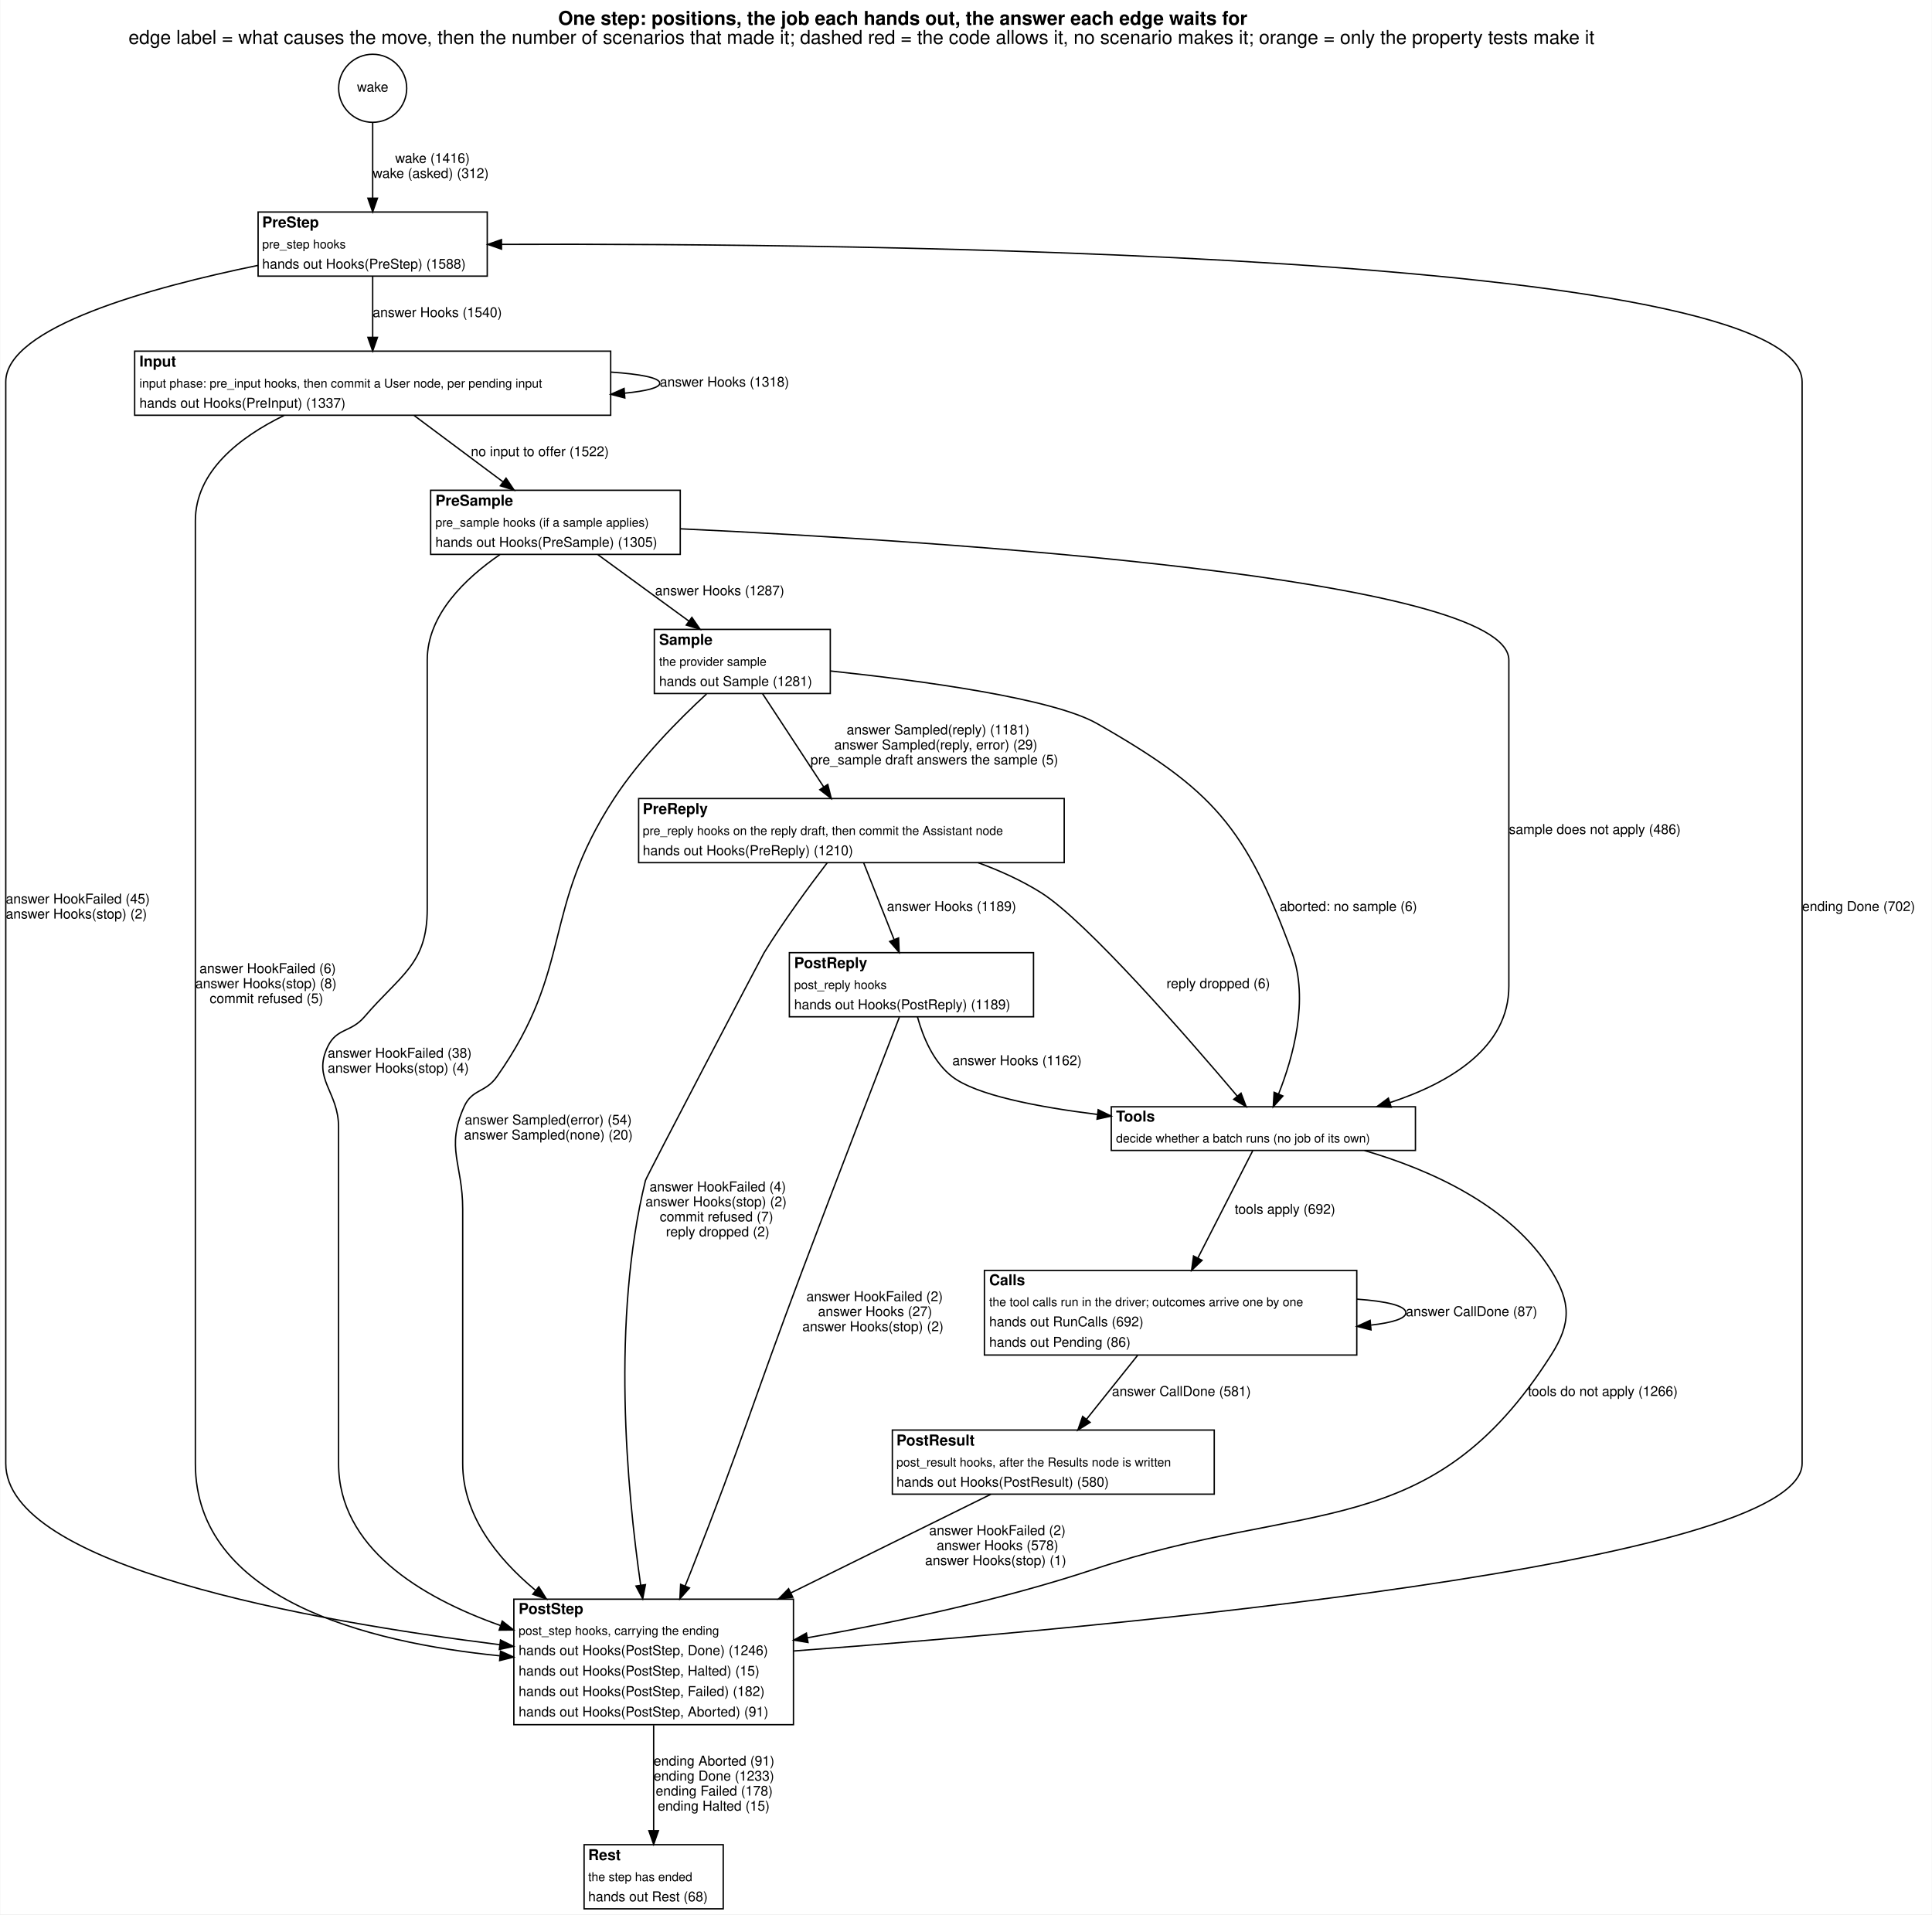
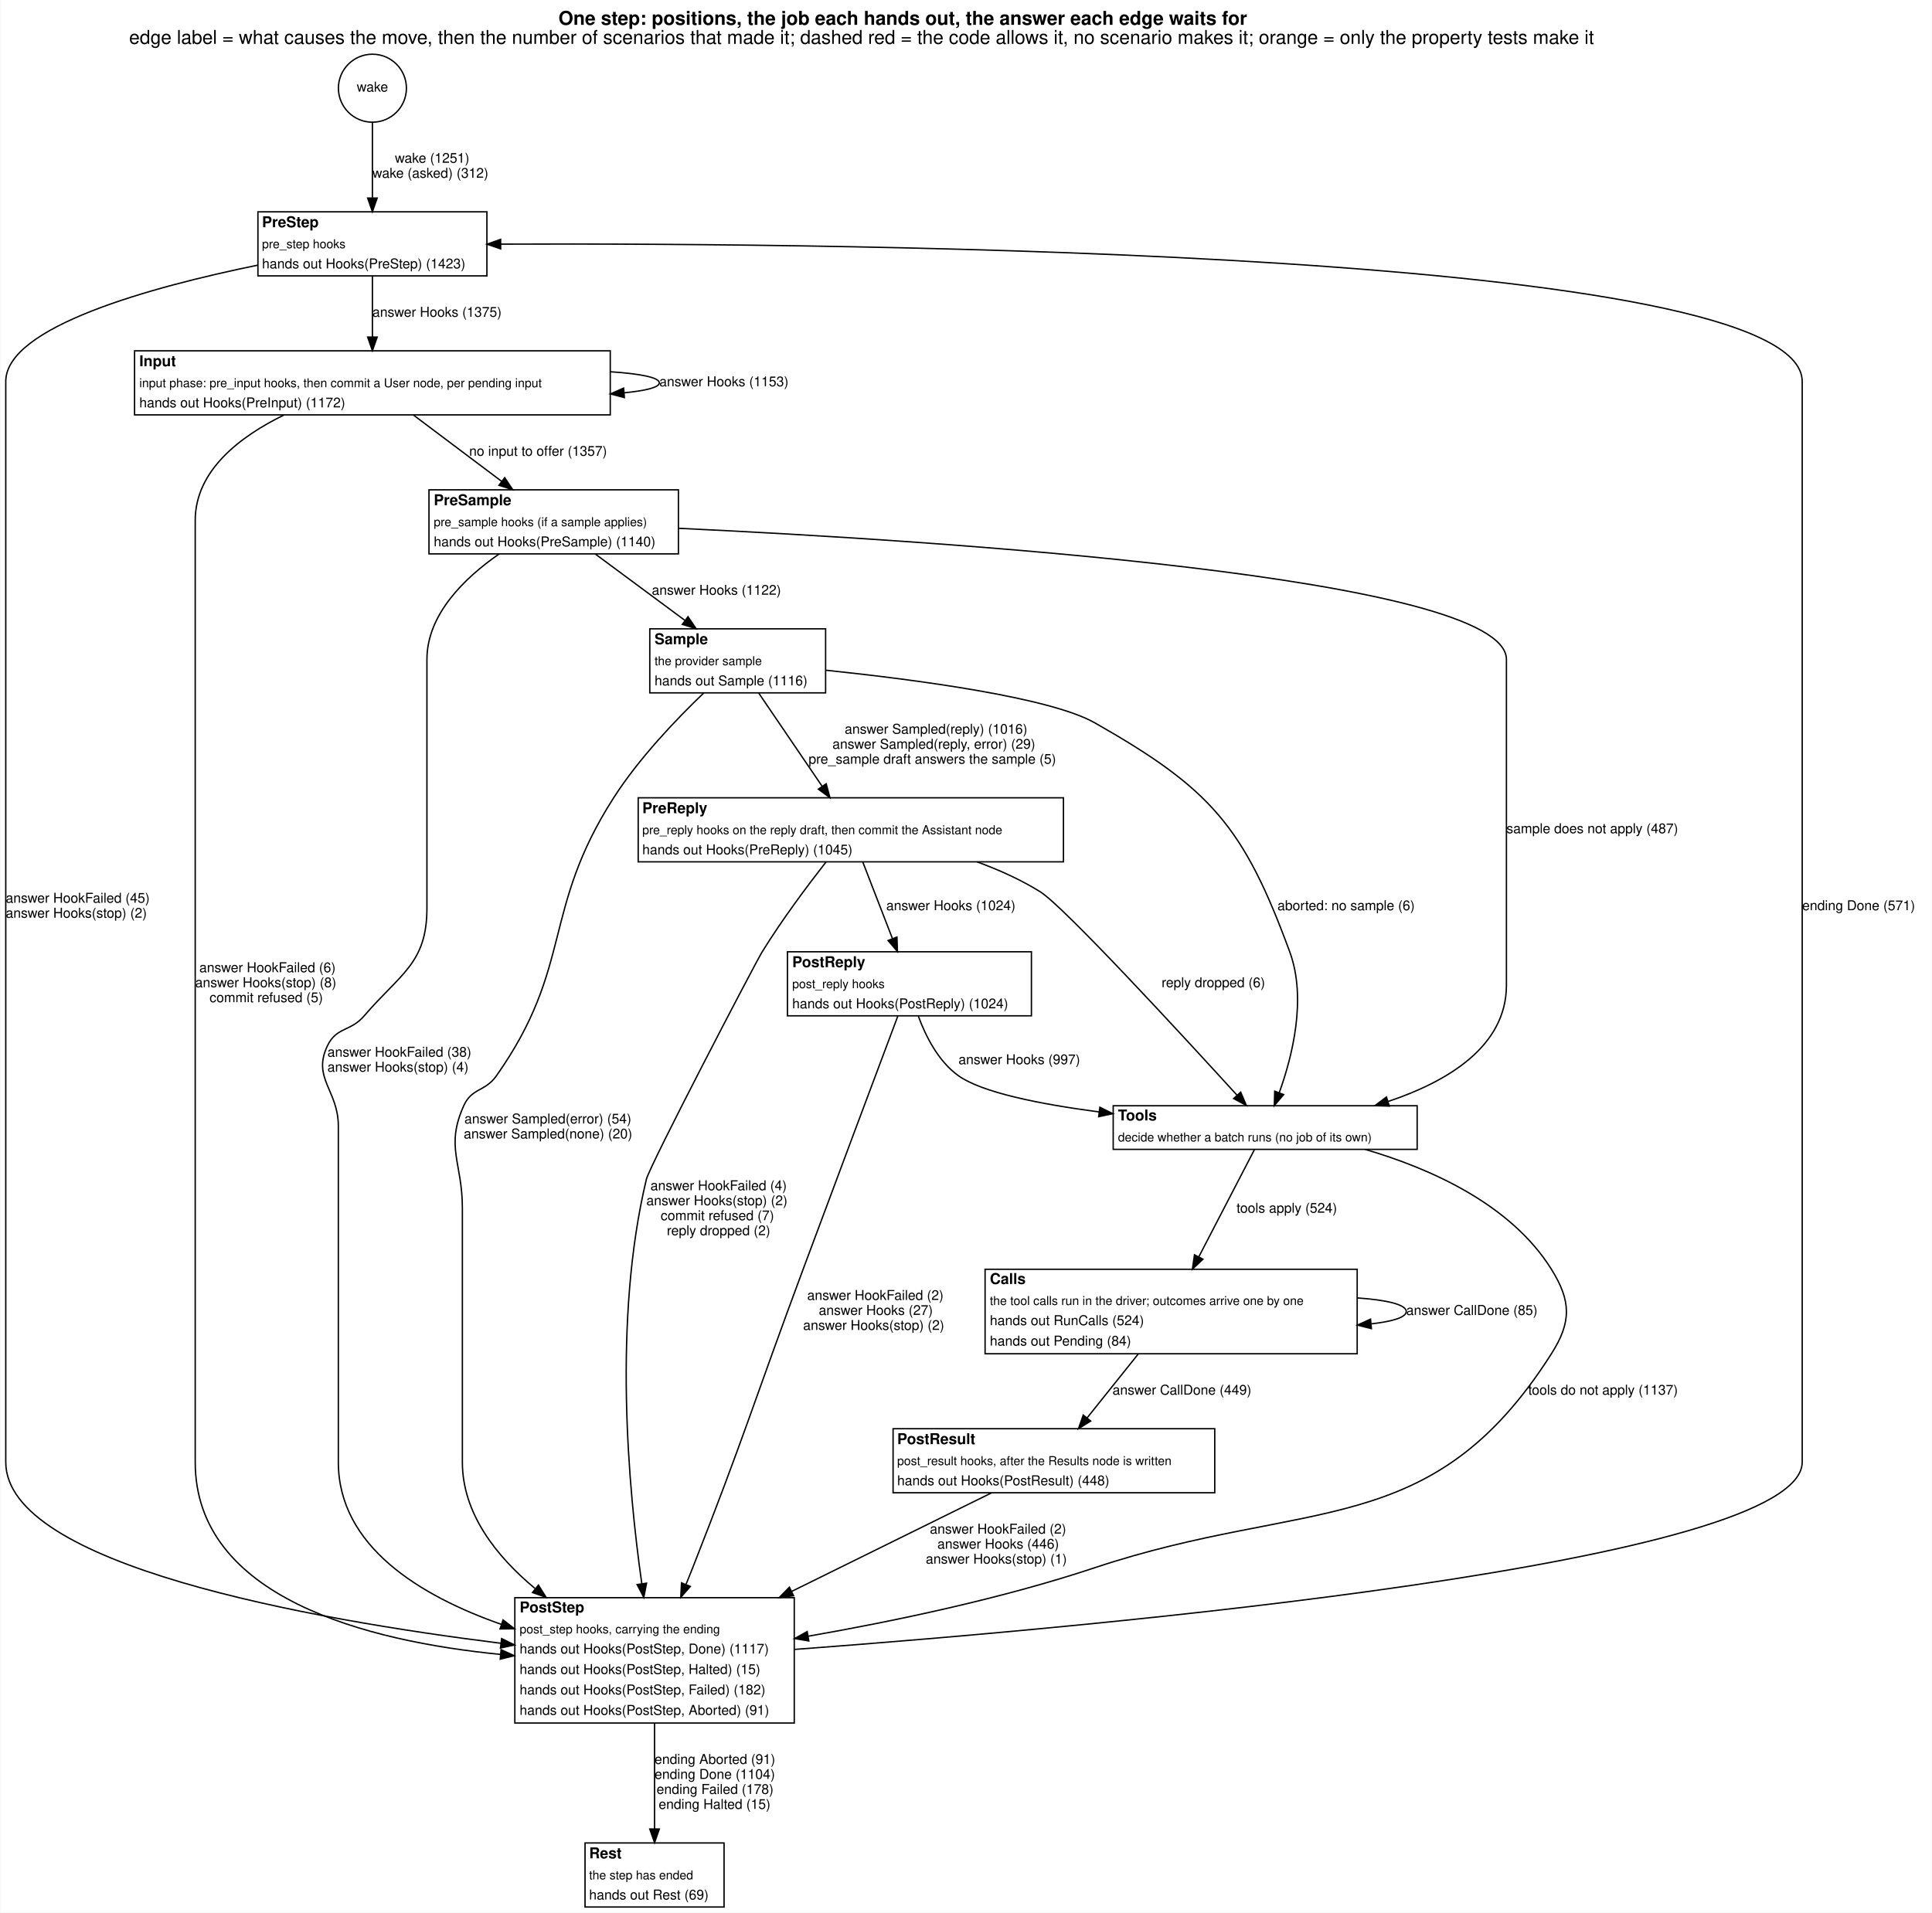
- <svg xmlns="http://www.w3.org/2000/svg" width="1416pt" height="1403pt" viewBox="0.00 0.00 1416.00 1403.45">
+ <svg xmlns="http://www.w3.org/2000/svg" width="1417pt" height="1403pt" viewBox="0.00 0.00 1417.00 1403.45">
  <g id="graph0" class="graph" transform="scale(1 1) rotate(0) translate(4 1399.45)">
-     <polygon fill="white" stroke="transparent" points="-4,4 -4,-1399.45 1412,-1399.45 1412,4 -4,4" />
-     <text text-anchor="start" x="405" y="-1381.25" font-family="Helvetica,sans-Serif" font-weight="bold" font-size="14.00">One step: positions, the job each hands out, the answer each edge waits for</text>
-     <text text-anchor="start" x="90" y="-1367.25" font-family="Helvetica,sans-Serif" font-size="14.00">edge label = what causes the move, then the number of scenarios that made it; dashed red = the code allows it, no scenario makes it; orange = only the property tests make it</text>
+     <polygon fill="white" stroke="transparent" points="-4,4 -4,-1399.45 1413,-1399.45 1413,4 -4,4" />
+     <text text-anchor="start" x="405.5" y="-1381.25" font-family="Helvetica,sans-Serif" font-weight="bold" font-size="14.00">One step: positions, the job each hands out, the answer each edge waits for</text>
+     <text text-anchor="start" x="90.5" y="-1367.25" font-family="Helvetica,sans-Serif" font-size="14.00">edge label = what causes the move, then the number of scenarios that made it; dashed red = the code allows it, no scenario makes it; orange = only the property tests make it</text>
    <g id="node1" class="node">
      <ellipse fill="none" stroke="black" cx="269" cy="-1334.72" rx="24.95" ry="24.95" />
      <text text-anchor="middle" x="269" y="-1332.22" font-family="Helvetica,sans-Serif" font-size="10.00">wake</text>
    </g>
    <g id="node2" class="node">
      <polygon fill="white" stroke="transparent" points="185,-1197 185,-1244 353,-1244 353,-1197 185,-1197" />
      <text text-anchor="start" x="188" y="-1232.7" font-family="Helvetica,sans-Serif" font-weight="bold" font-size="11.00">PreStep</text>
      <text text-anchor="start" x="188" y="-1217.3" font-family="Helvetica,sans-Serif" font-size="9.00">pre_step hooks</text>
-       <text text-anchor="start" x="188" y="-1202.5" font-family="Helvetica,sans-Serif" font-size="10.00">hands out Hooks(PreStep) (1588)</text>
+       <text text-anchor="start" x="188" y="-1202.5" font-family="Helvetica,sans-Serif" font-size="10.00">hands out Hooks(PreStep) (1423)</text>
      <polygon fill="none" stroke="black" points="185,-1197 185,-1244 353,-1244 353,-1197 185,-1197" />
    </g>
    <g id="edge1" class="edge">
      <path fill="none" stroke="black" d="M269,-1309.92C269,-1293.76 269,-1272.16 269,-1254.36" />
      <polygon fill="black" stroke="black" points="272.5,-1254.12 269,-1244.12 265.5,-1254.12 272.5,-1254.12" />
-       <text text-anchor="start" x="285.5" y="-1280" font-family="Helvetica,sans-Serif" font-size="10.00">wake (1416)</text>
+       <text text-anchor="start" x="285.5" y="-1280" font-family="Helvetica,sans-Serif" font-size="10.00">wake (1251)</text>
      <text text-anchor="start" x="269" y="-1269" font-family="Helvetica,sans-Serif" font-size="10.00">wake (asked) (312)</text>
    </g>
    <g id="node3" class="node">
      <polygon fill="white" stroke="transparent" points="94.5,-1095 94.5,-1142 443.5,-1142 443.5,-1095 94.5,-1095" />
      <text text-anchor="start" x="98" y="-1130.7" font-family="Helvetica,sans-Serif" font-weight="bold" font-size="11.00">Input</text>
      <text text-anchor="start" x="98" y="-1115.3" font-family="Helvetica,sans-Serif" font-size="9.00">input phase: pre_input hooks, then commit a User node, per pending input</text>
-       <text text-anchor="start" x="98" y="-1100.5" font-family="Helvetica,sans-Serif" font-size="10.00">hands out Hooks(PreInput) (1337)</text>
+       <text text-anchor="start" x="98" y="-1100.5" font-family="Helvetica,sans-Serif" font-size="10.00">hands out Hooks(PreInput) (1172)</text>
      <polygon fill="none" stroke="black" points="94.5,-1095 94.5,-1142 443.5,-1142 443.5,-1095 94.5,-1095" />
    </g>
    <g id="edge18" class="edge">
      <path fill="none" stroke="black" d="M269,-1196.81C269,-1183.64 269,-1166.82 269,-1152.24" />
      <polygon fill="black" stroke="black" points="272.5,-1152.1 269,-1142.1 265.5,-1152.1 272.5,-1152.1" />
-       <text text-anchor="start" x="269" y="-1167" font-family="Helvetica,sans-Serif" font-size="10.00">answer Hooks (1540)</text>
+       <text text-anchor="start" x="269" y="-1167" font-family="Helvetica,sans-Serif" font-size="10.00">answer Hooks (1375)</text>
    </g>
    <g id="node11" class="node">
-       <polygon fill="white" stroke="transparent" points="372.5,-135 372.5,-227 577.5,-227 577.5,-135 372.5,-135" />
-       <text text-anchor="start" x="376" y="-216.2" font-family="Helvetica,sans-Serif" font-weight="bold" font-size="11.00">PostStep</text>
-       <text text-anchor="start" x="376" y="-200.8" font-family="Helvetica,sans-Serif" font-size="9.00">post_step hooks, carrying the ending</text>
-       <text text-anchor="start" x="376" y="-186" font-family="Helvetica,sans-Serif" font-size="10.00">hands out Hooks(PostStep, Done) (1246)</text>
-       <text text-anchor="start" x="376" y="-171" font-family="Helvetica,sans-Serif" font-size="10.00">hands out Hooks(PostStep, Halted) (15)</text>
-       <text text-anchor="start" x="376" y="-156" font-family="Helvetica,sans-Serif" font-size="10.00">hands out Hooks(PostStep, Failed) (182)</text>
-       <text text-anchor="start" x="376" y="-141" font-family="Helvetica,sans-Serif" font-size="10.00">hands out Hooks(PostStep, Aborted) (91)</text>
-       <polygon fill="none" stroke="black" points="372.5,-135 372.5,-227 577.5,-227 577.5,-135 372.5,-135" />
+       <polygon fill="white" stroke="transparent" points="373.5,-135 373.5,-227 578.5,-227 578.5,-135 373.5,-135" />
+       <text text-anchor="start" x="377" y="-216.2" font-family="Helvetica,sans-Serif" font-weight="bold" font-size="11.00">PostStep</text>
+       <text text-anchor="start" x="377" y="-200.8" font-family="Helvetica,sans-Serif" font-size="9.00">post_step hooks, carrying the ending</text>
+       <text text-anchor="start" x="377" y="-186" font-family="Helvetica,sans-Serif" font-size="10.00">hands out Hooks(PostStep, Done) (1117)</text>
+       <text text-anchor="start" x="377" y="-171" font-family="Helvetica,sans-Serif" font-size="10.00">hands out Hooks(PostStep, Halted) (15)</text>
+       <text text-anchor="start" x="377" y="-156" font-family="Helvetica,sans-Serif" font-size="10.00">hands out Hooks(PostStep, Failed) (182)</text>
+       <text text-anchor="start" x="377" y="-141" font-family="Helvetica,sans-Serif" font-size="10.00">hands out Hooks(PostStep, Aborted) (91)</text>
+       <polygon fill="none" stroke="black" points="373.5,-135 373.5,-227 578.5,-227 578.5,-135 373.5,-135" />
    </g>
    <g id="edge19" class="edge">
-       <path fill="none" stroke="black" d="M184.99,-1204.9C106.07,-1188.73 0,-1159.55 0,-1119.5 0,-1119.5 0,-1119.5 0,-326.5 0,-251.11 221.78,-211.28 362.26,-193.61" />
-       <polygon fill="black" stroke="black" points="362.73,-197.08 372.22,-192.38 361.87,-190.14 362.73,-197.08" />
+       <path fill="none" stroke="black" d="M184.99,-1204.9C106.07,-1188.73 0,-1159.55 0,-1119.5 0,-1119.5 0,-1119.5 0,-326.5 0,-250.91 222.56,-211.13 363.31,-193.53" />
+       <polygon fill="black" stroke="black" points="363.8,-197 373.3,-192.3 362.95,-190.05 363.8,-197" />
      <text text-anchor="start" x="0" y="-737" font-family="Helvetica,sans-Serif" font-size="10.00">answer HookFailed (45)</text>
      <text text-anchor="start" x="0" y="-726" font-family="Helvetica,sans-Serif" font-size="10.00">answer Hooks(stop) (2)</text>
    </g>
    <g id="edge4" class="edge">
      <path fill="none" stroke="black" d="M443.62,-1126.64C465.28,-1125.19 479.5,-1122.48 479.5,-1118.5 479.5,-1115.17 469.56,-1112.73 453.65,-1111.18" />
      <polygon fill="black" stroke="black" points="453.87,-1107.68 443.62,-1110.36 453.31,-1114.66 453.87,-1107.68" />
-       <text text-anchor="start" x="479.5" y="-1116" font-family="Helvetica,sans-Serif" font-size="10.00">answer Hooks (1318)</text>
+       <text text-anchor="start" x="479.5" y="-1116" font-family="Helvetica,sans-Serif" font-size="10.00">answer Hooks (1153)</text>
    </g>
    <g id="node4" class="node">
-       <polygon fill="white" stroke="transparent" points="311.5,-993 311.5,-1040 494.5,-1040 494.5,-993 311.5,-993" />
-       <text text-anchor="start" x="315" y="-1028.7" font-family="Helvetica,sans-Serif" font-weight="bold" font-size="11.00">PreSample</text>
-       <text text-anchor="start" x="315" y="-1013.3" font-family="Helvetica,sans-Serif" font-size="9.00">pre_sample hooks (if a sample applies)</text>
-       <text text-anchor="start" x="315" y="-998.5" font-family="Helvetica,sans-Serif" font-size="10.00">hands out Hooks(PreSample) (1305)</text>
-       <polygon fill="none" stroke="black" points="311.5,-993 311.5,-1040 494.5,-1040 494.5,-993 311.5,-993" />
+       <polygon fill="white" stroke="transparent" points="310.5,-993 310.5,-1040 493.5,-1040 493.5,-993 310.5,-993" />
+       <text text-anchor="start" x="314" y="-1028.7" font-family="Helvetica,sans-Serif" font-weight="bold" font-size="11.00">PreSample</text>
+       <text text-anchor="start" x="314" y="-1013.3" font-family="Helvetica,sans-Serif" font-size="9.00">pre_sample hooks (if a sample applies)</text>
+       <text text-anchor="start" x="314" y="-998.5" font-family="Helvetica,sans-Serif" font-size="10.00">hands out Hooks(PreSample) (1140)</text>
+       <polygon fill="none" stroke="black" points="310.5,-993 310.5,-1040 493.5,-1040 493.5,-993 310.5,-993" />
    </g>
    <g id="edge6" class="edge">
-       <path fill="none" stroke="black" d="M299.41,-1094.81C318.68,-1080.42 343.78,-1061.69 364.45,-1046.27" />
-       <polygon fill="black" stroke="black" points="366.79,-1048.89 372.71,-1040.1 362.61,-1043.28 366.79,-1048.89" />
-       <text text-anchor="start" x="341" y="-1065" font-family="Helvetica,sans-Serif" font-size="10.00">no input to offer (1522)</text>
+       <path fill="none" stroke="black" d="M299.18,-1094.81C318.31,-1080.42 343.23,-1061.69 363.74,-1046.27" />
+       <polygon fill="black" stroke="black" points="366.05,-1048.91 371.94,-1040.1 361.84,-1043.31 366.05,-1048.91" />
+       <text text-anchor="start" x="340" y="-1065" font-family="Helvetica,sans-Serif" font-size="10.00">no input to offer (1357)</text>
    </g>
    <g id="edge5" class="edge">
-       <path fill="none" stroke="black" d="M204,-1094.84C171.5,-1078.95 139,-1053.95 139,-1017.5 139,-1017.5 139,-1017.5 139,-326.5 139,-227.15 264.51,-195.26 362.11,-185.49" />
-       <polygon fill="black" stroke="black" points="362.73,-188.95 372.36,-184.53 362.08,-181.98 362.73,-188.95" />
+       <path fill="none" stroke="black" d="M204,-1094.84C171.5,-1078.95 139,-1053.95 139,-1017.5 139,-1017.5 139,-1017.5 139,-326.5 139,-226.8 265.14,-195 363.07,-185.35" />
+       <polygon fill="black" stroke="black" points="363.42,-188.83 373.06,-184.43 362.78,-181.86 363.42,-188.83" />
      <text text-anchor="start" x="142" y="-686" font-family="Helvetica,sans-Serif" font-size="10.00">answer HookFailed (6)</text>
      <text text-anchor="start" x="139" y="-675" font-family="Helvetica,sans-Serif" font-size="10.00">answer Hooks(stop) (8)</text>
      <text text-anchor="start" x="149.5" y="-664" font-family="Helvetica,sans-Serif" font-size="10.00">commit refused (5)</text>
    </g>
    <g id="node5" class="node">
-       <polygon fill="white" stroke="transparent" points="475.5,-891 475.5,-938 604.5,-938 604.5,-891 475.5,-891" />
-       <text text-anchor="start" x="479" y="-926.7" font-family="Helvetica,sans-Serif" font-weight="bold" font-size="11.00">Sample</text>
-       <text text-anchor="start" x="479" y="-911.3" font-family="Helvetica,sans-Serif" font-size="9.00">the provider sample</text>
-       <text text-anchor="start" x="479" y="-896.5" font-family="Helvetica,sans-Serif" font-size="10.00">hands out Sample (1281)</text>
-       <polygon fill="none" stroke="black" points="475.5,-891 475.5,-938 604.5,-938 604.5,-891 475.5,-891" />
+       <polygon fill="white" stroke="transparent" points="472.5,-891 472.5,-938 601.5,-938 601.5,-891 472.5,-891" />
+       <text text-anchor="start" x="476" y="-926.7" font-family="Helvetica,sans-Serif" font-weight="bold" font-size="11.00">Sample</text>
+       <text text-anchor="start" x="476" y="-911.3" font-family="Helvetica,sans-Serif" font-size="9.00">the provider sample</text>
+       <text text-anchor="start" x="476" y="-896.5" font-family="Helvetica,sans-Serif" font-size="10.00">hands out Sample (1116)</text>
+       <polygon fill="none" stroke="black" points="472.5,-891 472.5,-938 601.5,-938 601.5,-891 472.5,-891" />
    </g>
    <g id="edge16" class="edge">
-       <path fill="none" stroke="black" d="M434.09,-992.81C453.88,-978.36 479.69,-959.52 500.87,-944.06" />
-       <polygon fill="black" stroke="black" points="503.02,-946.82 509.04,-938.1 498.89,-941.17 503.02,-946.82" />
-       <text text-anchor="start" x="476" y="-963" font-family="Helvetica,sans-Serif" font-size="10.00">answer Hooks (1287)</text>
+       <path fill="none" stroke="black" d="M432.63,-992.81C452.14,-978.36 477.57,-959.52 498.44,-944.06" />
+       <polygon fill="black" stroke="black" points="500.54,-946.87 506.49,-938.1 496.37,-941.24 500.54,-946.87" />
+       <text text-anchor="start" x="474" y="-963" font-family="Helvetica,sans-Serif" font-size="10.00">answer Hooks (1122)</text>
    </g>
    <g id="node8" class="node">
-       <polygon fill="white" stroke="transparent" points="810.5,-556 810.5,-588 1033.5,-588 1033.5,-556 810.5,-556" />
-       <text text-anchor="start" x="814" y="-577.2" font-family="Helvetica,sans-Serif" font-weight="bold" font-size="11.00">Tools</text>
-       <text text-anchor="start" x="814" y="-561.8" font-family="Helvetica,sans-Serif" font-size="9.00">decide whether a batch runs (no job of its own)</text>
-       <polygon fill="none" stroke="black" points="810.5,-556 810.5,-588 1033.5,-588 1033.5,-556 810.5,-556" />
+       <polygon fill="white" stroke="transparent" points="812.5,-556 812.5,-588 1035.5,-588 1035.5,-556 812.5,-556" />
+       <text text-anchor="start" x="816" y="-577.2" font-family="Helvetica,sans-Serif" font-weight="bold" font-size="11.00">Tools</text>
+       <text text-anchor="start" x="816" y="-561.8" font-family="Helvetica,sans-Serif" font-size="9.00">decide whether a batch runs (no job of its own)</text>
+       <polygon fill="none" stroke="black" points="812.5,-556 812.5,-588 1035.5,-588 1035.5,-556 812.5,-556" />
    </g>
    <g id="edge17" class="edge">
-       <path fill="none" stroke="black" d="M494.74,-1011.75C684.38,-1002.78 1102,-976.14 1102,-915.5 1102,-915.5 1102,-915.5 1102,-676.5 1102,-631.33 1058.87,-605.58 1014.84,-591.07" />
-       <polygon fill="black" stroke="black" points="1015.74,-587.68 1005.15,-588.05 1013.66,-594.36 1015.74,-587.68" />
-       <text text-anchor="start" x="1102" y="-788" font-family="Helvetica,sans-Serif" font-size="10.00">sample does not apply (486)</text>
+       <path fill="none" stroke="black" d="M493.74,-1011.75C683.38,-1002.78 1101,-976.14 1101,-915.5 1101,-915.5 1101,-915.5 1101,-676.5 1101,-631.48 1057.8,-605.68 1014.09,-591.1" />
+       <polygon fill="black" stroke="black" points="1015.06,-587.74 1004.47,-588.07 1012.96,-594.41 1015.06,-587.74" />
+       <text text-anchor="start" x="1101" y="-788" font-family="Helvetica,sans-Serif" font-size="10.00">sample does not apply (487)</text>
    </g>
    <g id="edge15" class="edge">
-       <path fill="none" stroke="black" d="M362.32,-992.87C336.91,-975.45 309,-948.74 309,-915.5 309,-915.5 309,-915.5 309,-733 309,-692.37 289.4,-684.89 263,-654 252.94,-642.23 242.64,-645.98 236,-632 224.64,-608.1 244,-599.46 244,-573 244,-573 244,-573 244,-326.5 244,-264.89 303.8,-228.56 362.54,-207.75" />
-       <polygon fill="black" stroke="black" points="364,-210.95 372.33,-204.41 361.74,-204.32 364,-210.95" />
+       <path fill="none" stroke="black" d="M362.02,-992.96C336.81,-975.49 309,-948.69 309,-915.5 309,-915.5 309,-915.5 309,-733 309,-692.37 289.4,-684.89 263,-654 252.94,-642.23 242.64,-645.98 236,-632 224.64,-608.1 244,-599.46 244,-573 244,-573 244,-573 244,-326.5 244,-264.45 304.52,-228.09 363.74,-207.37" />
+       <polygon fill="black" stroke="black" points="364.87,-210.68 373.23,-204.17 362.63,-204.05 364.87,-210.68" />
      <text text-anchor="start" x="236" y="-624" font-family="Helvetica,sans-Serif" font-size="10.00">answer HookFailed (38)</text>
      <text text-anchor="start" x="236" y="-613" font-family="Helvetica,sans-Serif" font-size="10.00">answer Hooks(stop) (4)</text>
    </g>
    <g id="node6" class="node">
      <polygon fill="white" stroke="transparent" points="464,-767 464,-814 776,-814 776,-767 464,-767" />
      <text text-anchor="start" x="467" y="-802.7" font-family="Helvetica,sans-Serif" font-weight="bold" font-size="11.00">PreReply</text>
      <text text-anchor="start" x="467" y="-787.3" font-family="Helvetica,sans-Serif" font-size="9.00">pre_reply hooks on the reply draft, then commit the Assistant node</text>
-       <text text-anchor="start" x="467" y="-772.5" font-family="Helvetica,sans-Serif" font-size="10.00">hands out Hooks(PreReply) (1210)</text>
+       <text text-anchor="start" x="467" y="-772.5" font-family="Helvetica,sans-Serif" font-size="10.00">hands out Hooks(PreReply) (1045)</text>
      <polygon fill="none" stroke="black" points="464,-767 464,-814 776,-814 776,-767 464,-767" />
    </g>
    <g id="edge21" class="edge">
-       <path fill="none" stroke="black" d="M554.86,-890.84C567.49,-871.58 585.74,-843.74 599.71,-822.44" />
-       <polygon fill="black" stroke="black" points="602.66,-824.32 605.22,-814.04 596.81,-820.48 602.66,-824.32" />
-       <text text-anchor="start" x="616.5" y="-861" font-family="Helvetica,sans-Serif" font-size="10.00">answer Sampled(reply) (1181)</text>
-       <text text-anchor="start" x="607.5" y="-850" font-family="Helvetica,sans-Serif" font-size="10.00">answer Sampled(reply, error) (29)</text>
-       <text text-anchor="start" x="590" y="-839" font-family="Helvetica,sans-Serif" font-size="10.00">pre_sample draft answers the sample (5)</text>
+       <path fill="none" stroke="black" d="M552.42,-890.84C565.52,-871.58 584.46,-843.74 598.95,-822.44" />
+       <polygon fill="black" stroke="black" points="601.93,-824.28 604.67,-814.04 596.15,-820.34 601.93,-824.28" />
+       <text text-anchor="start" x="615.5" y="-861" font-family="Helvetica,sans-Serif" font-size="10.00">answer Sampled(reply) (1016)</text>
+       <text text-anchor="start" x="606.5" y="-850" font-family="Helvetica,sans-Serif" font-size="10.00">answer Sampled(reply, error) (29)</text>
+       <text text-anchor="start" x="589" y="-839" font-family="Helvetica,sans-Serif" font-size="10.00">pre_sample draft answers the sample (5)</text>
    </g>
    <g id="edge22" class="edge">
-       <path fill="none" stroke="black" d="M604.56,-907.52C670.43,-900.54 767.47,-887.52 800,-869 885.21,-820.49 909.14,-793.02 943,-701 955.7,-666.48 943.65,-623.91 933.26,-597.61" />
-       <polygon fill="black" stroke="black" points="936.35,-595.93 929.27,-588.05 929.89,-598.63 936.35,-595.93" />
-       <text text-anchor="start" x="934" y="-731.5" font-family="Helvetica,sans-Serif" font-size="10.00">aborted: no sample (6)</text>
+       <path fill="none" stroke="black" d="M601.75,-907.6C668.14,-900.66 766.16,-887.67 799,-869 884.24,-820.54 908.14,-793.02 942,-701 954.66,-666.6 943.84,-624 934.35,-597.66" />
+       <polygon fill="black" stroke="black" points="937.53,-596.18 930.69,-588.09 930.99,-598.68 937.53,-596.18" />
+       <text text-anchor="start" x="933" y="-731.5" font-family="Helvetica,sans-Serif" font-size="10.00">aborted: no sample (6)</text>
    </g>
    <g id="edge20" class="edge">
-       <path fill="none" stroke="black" d="M513.77,-890.66C493.25,-871.72 465.08,-843.26 446,-814 392.24,-731.59 416.68,-690.43 360,-610 351.66,-598.17 341.91,-601.21 336,-588 322.37,-557.58 335,-546.34 335,-513 335,-513 335,-513 335,-326.5 335,-288.98 359.64,-257.51 388.25,-233.62" />
-       <polygon fill="black" stroke="black" points="390.79,-236.07 396.41,-227.08 386.41,-230.6 390.79,-236.07" />
+       <path fill="none" stroke="black" d="M512.06,-890.89C492.19,-871.87 464.69,-843.17 446,-814 392.91,-731.16 416.68,-690.43 360,-610 351.66,-598.17 341.91,-601.21 336,-588 322.37,-557.58 335,-546.34 335,-513 335,-513 335,-513 335,-326.5 335,-289.01 359.61,-257.63 388.26,-233.79" />
+       <polygon fill="black" stroke="black" points="390.8,-236.24 396.43,-227.27 386.44,-230.77 390.8,-236.24" />
      <text text-anchor="start" x="336.5" y="-575" font-family="Helvetica,sans-Serif" font-size="10.00">answer Sampled(error) (54)</text>
      <text text-anchor="start" x="336" y="-564" font-family="Helvetica,sans-Serif" font-size="10.00">answer Sampled(none) (20)</text>
    </g>
    <g id="node7" class="node">
-       <polygon fill="white" stroke="transparent" points="574.5,-654 574.5,-701 753.5,-701 753.5,-654 574.5,-654" />
-       <text text-anchor="start" x="578" y="-689.7" font-family="Helvetica,sans-Serif" font-weight="bold" font-size="11.00">PostReply</text>
-       <text text-anchor="start" x="578" y="-674.3" font-family="Helvetica,sans-Serif" font-size="9.00">post_reply hooks</text>
-       <text text-anchor="start" x="578" y="-659.5" font-family="Helvetica,sans-Serif" font-size="10.00">hands out Hooks(PostReply) (1189)</text>
-       <polygon fill="none" stroke="black" points="574.5,-654 574.5,-701 753.5,-701 753.5,-654 574.5,-654" />
+       <polygon fill="white" stroke="transparent" points="573.5,-654 573.5,-701 752.5,-701 752.5,-654 573.5,-654" />
+       <text text-anchor="start" x="577" y="-689.7" font-family="Helvetica,sans-Serif" font-weight="bold" font-size="11.00">PostReply</text>
+       <text text-anchor="start" x="577" y="-674.3" font-family="Helvetica,sans-Serif" font-size="9.00">post_reply hooks</text>
+       <text text-anchor="start" x="577" y="-659.5" font-family="Helvetica,sans-Serif" font-size="10.00">hands out Hooks(PostReply) (1024)</text>
+       <polygon fill="none" stroke="black" points="573.5,-654 573.5,-701 752.5,-701 752.5,-654 573.5,-654" />
    </g>
    <g id="edge12" class="edge">
-       <path fill="none" stroke="black" d="M629.01,-766.77C635.42,-750.61 644.11,-728.67 651.23,-710.71" />
-       <polygon fill="black" stroke="black" points="654.57,-711.79 655,-701.2 648.06,-709.21 654.57,-711.79" />
-       <text text-anchor="start" x="646" y="-731.5" font-family="Helvetica,sans-Serif" font-size="10.00">answer Hooks (1189)</text>
+       <path fill="none" stroke="black" d="M628.81,-766.77C635.07,-750.61 643.56,-728.67 650.52,-710.71" />
+       <polygon fill="black" stroke="black" points="653.86,-711.79 654.21,-701.2 647.33,-709.26 653.86,-711.79" />
+       <text text-anchor="start" x="646" y="-731.5" font-family="Helvetica,sans-Serif" font-size="10.00">answer Hooks (1024)</text>
    </g>
    <g id="edge14" class="edge">
-       <path fill="none" stroke="black" d="M713.01,-766.92C728.99,-761.06 744.95,-753.83 759,-745 792.47,-723.97 867.55,-637.57 902.9,-595.81" />
-       <polygon fill="black" stroke="black" points="905.65,-597.99 909.42,-588.09 900.3,-593.47 905.65,-597.99" />
-       <text text-anchor="start" x="851" y="-675" font-family="Helvetica,sans-Serif" font-size="10.00">reply dropped (6)</text>
+       <path fill="none" stroke="black" d="M712.6,-766.98C728.7,-761.1 744.81,-753.85 759,-745 776.1,-734.33 862.78,-640.24 903.19,-595.91" />
+       <polygon fill="black" stroke="black" points="906.03,-598 910.18,-588.25 900.85,-593.28 906.03,-598" />
+       <text text-anchor="start" x="848" y="-675" font-family="Helvetica,sans-Serif" font-size="10.00">reply dropped (6)</text>
    </g>
    <g id="edge13" class="edge">
-       <path fill="none" stroke="black" d="M602.21,-766.84C588.8,-749.33 570.35,-724.23 556,-701 554.63,-698.77 469.62,-536.54 469,-534 443.92,-431.58 455.37,-307.35 465.5,-237.21" />
-       <polygon fill="black" stroke="black" points="468.97,-237.67 466.98,-227.27 462.05,-236.64 468.97,-237.67" />
-       <text text-anchor="start" x="472" y="-526" font-family="Helvetica,sans-Serif" font-size="10.00">answer HookFailed (4)</text>
-       <text text-anchor="start" x="469" y="-515" font-family="Helvetica,sans-Serif" font-size="10.00">answer Hooks(stop) (2)</text>
-       <text text-anchor="start" x="479.5" y="-504" font-family="Helvetica,sans-Serif" font-size="10.00">commit refused (7)</text>
-       <text text-anchor="start" x="484" y="-493" font-family="Helvetica,sans-Serif" font-size="10.00">reply dropped (2)</text>
+       <path fill="none" stroke="black" d="M601.83,-766.92C588.17,-749.45 569.4,-724.37 555,-701 549.54,-692.14 472.43,-544.12 470,-534 445.41,-431.47 456.68,-307.27 466.66,-237.18" />
+       <polygon fill="black" stroke="black" points="470.13,-237.64 468.11,-227.23 463.2,-236.62 470.13,-237.64" />
+       <text text-anchor="start" x="473" y="-526" font-family="Helvetica,sans-Serif" font-size="10.00">answer HookFailed (4)</text>
+       <text text-anchor="start" x="470" y="-515" font-family="Helvetica,sans-Serif" font-size="10.00">answer Hooks(stop) (2)</text>
+       <text text-anchor="start" x="480.5" y="-504" font-family="Helvetica,sans-Serif" font-size="10.00">commit refused (7)</text>
+       <text text-anchor="start" x="485" y="-493" font-family="Helvetica,sans-Serif" font-size="10.00">reply dropped (2)</text>
    </g>
    <g id="edge8" class="edge">
-       <path fill="none" stroke="black" d="M668.4,-653.92C672.49,-639.13 680.13,-620.63 694,-610 711.38,-596.68 755.45,-587.99 800.26,-582.4" />
-       <polygon fill="black" stroke="black" points="800.91,-585.85 810.42,-581.19 800.08,-578.9 800.91,-585.85" />
-       <text text-anchor="start" x="694" y="-618.5" font-family="Helvetica,sans-Serif" font-size="10.00">answer Hooks (1162)</text>
+       <path fill="none" stroke="black" d="M669.49,-653.84C674.93,-639.01 684.24,-620.51 699,-610 716.31,-597.67 758.69,-589.17 802.06,-583.47" />
+       <polygon fill="black" stroke="black" points="802.72,-586.91 812.2,-582.18 801.84,-579.97 802.72,-586.91" />
+       <text text-anchor="start" x="699" y="-618.5" font-family="Helvetica,sans-Serif" font-size="10.00">answer Hooks (997)</text>
    </g>
    <g id="edge7" class="edge">
-       <path fill="none" stroke="black" d="M655.15,-653.7C640.3,-615.4 609.49,-535.66 584,-468 547.41,-370.89 541.02,-345.56 503,-249 501.44,-245.04 499.81,-240.96 498.14,-236.86" />
-       <polygon fill="black" stroke="black" points="501.26,-235.24 494.23,-227.31 494.78,-237.89 501.26,-235.24" />
-       <text text-anchor="start" x="587" y="-445.5" font-family="Helvetica,sans-Serif" font-size="10.00">answer HookFailed (2)</text>
-       <text text-anchor="start" x="595.5" y="-434.5" font-family="Helvetica,sans-Serif" font-size="10.00">answer Hooks (27)</text>
-       <text text-anchor="start" x="584" y="-423.5" font-family="Helvetica,sans-Serif" font-size="10.00">answer Hooks(stop) (2)</text>
+       <path fill="none" stroke="black" d="M654.55,-653.99C640.2,-615.77 610.2,-535.74 585,-468 548.82,-370.73 542.02,-345.56 504,-249 502.44,-245.04 500.81,-240.96 499.14,-236.86" />
+       <polygon fill="black" stroke="black" points="502.26,-235.24 495.23,-227.31 495.78,-237.89 502.26,-235.24" />
+       <text text-anchor="start" x="588" y="-445.5" font-family="Helvetica,sans-Serif" font-size="10.00">answer HookFailed (2)</text>
+       <text text-anchor="start" x="596.5" y="-434.5" font-family="Helvetica,sans-Serif" font-size="10.00">answer Hooks (27)</text>
+       <text text-anchor="start" x="585" y="-423.5" font-family="Helvetica,sans-Serif" font-size="10.00">answer Hooks(stop) (2)</text>
    </g>
    <g id="node9" class="node">
-       <polygon fill="white" stroke="transparent" points="717.5,-406 717.5,-468 990.5,-468 990.5,-406 717.5,-406" />
-       <text text-anchor="start" x="721" y="-457.2" font-family="Helvetica,sans-Serif" font-weight="bold" font-size="11.00">Calls</text>
-       <text text-anchor="start" x="721" y="-441.8" font-family="Helvetica,sans-Serif" font-size="9.00">the tool calls run in the driver; outcomes arrive one by one</text>
-       <text text-anchor="start" x="721" y="-427" font-family="Helvetica,sans-Serif" font-size="10.00">hands out RunCalls (692)</text>
-       <text text-anchor="start" x="721" y="-412" font-family="Helvetica,sans-Serif" font-size="10.00">hands out Pending (86)</text>
-       <polygon fill="none" stroke="black" points="717.5,-406 717.5,-468 990.5,-468 990.5,-406 717.5,-406" />
+       <polygon fill="white" stroke="transparent" points="718.5,-406 718.5,-468 991.5,-468 991.5,-406 718.5,-406" />
+       <text text-anchor="start" x="722" y="-457.2" font-family="Helvetica,sans-Serif" font-weight="bold" font-size="11.00">Calls</text>
+       <text text-anchor="start" x="722" y="-441.8" font-family="Helvetica,sans-Serif" font-size="9.00">the tool calls run in the driver; outcomes arrive one by one</text>
+       <text text-anchor="start" x="722" y="-427" font-family="Helvetica,sans-Serif" font-size="10.00">hands out RunCalls (524)</text>
+       <text text-anchor="start" x="722" y="-412" font-family="Helvetica,sans-Serif" font-size="10.00">hands out Pending (84)</text>
+       <polygon fill="none" stroke="black" points="718.5,-406 718.5,-468 991.5,-468 991.5,-406 718.5,-406" />
    </g>
    <g id="edge23" class="edge">
-       <path fill="none" stroke="black" d="M914.2,-555.74C904.46,-536.7 887.45,-503.43 873.99,-477.11" />
-       <polygon fill="black" stroke="black" points="877.07,-475.43 869.4,-468.12 870.83,-478.61 877.07,-475.43" />
-       <text text-anchor="start" x="901" y="-509.5" font-family="Helvetica,sans-Serif" font-size="10.00">tools apply (692)</text>
+       <path fill="none" stroke="black" d="M916.08,-555.74C906.21,-536.7 888.95,-503.43 875.29,-477.11" />
+       <polygon fill="black" stroke="black" points="878.34,-475.38 870.62,-468.12 872.12,-478.61 878.34,-475.38" />
+       <text text-anchor="start" x="903" y="-509.5" font-family="Helvetica,sans-Serif" font-size="10.00">tools apply (524)</text>
    </g>
    <g id="edge24" class="edge">
-       <path fill="none" stroke="black" d="M996.17,-555.93C1044.21,-541.91 1103.2,-515.71 1133,-468 1147.6,-444.63 1147.78,-429.25 1133,-406 1044.79,-267.24 954.01,-300.94 798,-249 729.66,-226.25 650.51,-209.68 587.66,-198.71" />
-       <polygon fill="black" stroke="black" points="588.17,-195.25 577.72,-197 586.98,-202.14 588.17,-195.25" />
-       <text text-anchor="start" x="1116" y="-376" font-family="Helvetica,sans-Serif" font-size="10.00">tools do not apply (1266)</text>
+       <path fill="none" stroke="black" d="M997.31,-555.99C1045.22,-541.96 1104.25,-515.73 1134,-468 1148.58,-444.62 1148.78,-429.25 1134,-406 1045.79,-267.24 955.01,-300.94 799,-249 730.66,-226.25 651.51,-209.68 588.66,-198.71" />
+       <polygon fill="black" stroke="black" points="589.17,-195.25 578.72,-197 587.98,-202.14 589.17,-195.25" />
+       <text text-anchor="start" x="1117" y="-376" font-family="Helvetica,sans-Serif" font-size="10.00">tools do not apply (1137)</text>
    </g>
    <g id="edge2" class="edge">
-       <path fill="none" stroke="black" d="M990.65,-446.97C1011.97,-445.48 1026.5,-442.15 1026.5,-437 1026.5,-432.73 1016.53,-429.72 1001,-427.96" />
-       <polygon fill="black" stroke="black" points="1000.93,-424.44 990.65,-427.03 1000.3,-431.42 1000.93,-424.44" />
-       <text text-anchor="start" x="1026.5" y="-434.5" font-family="Helvetica,sans-Serif" font-size="10.00">answer CallDone (87)</text>
+       <path fill="none" stroke="black" d="M991.65,-446.97C1012.97,-445.48 1027.5,-442.15 1027.5,-437 1027.5,-432.73 1017.53,-429.72 1002,-427.96" />
+       <polygon fill="black" stroke="black" points="1001.93,-424.44 991.65,-427.03 1001.3,-431.42 1001.93,-424.44" />
+       <text text-anchor="start" x="1027.5" y="-434.5" font-family="Helvetica,sans-Serif" font-size="10.00">answer CallDone (85)</text>
    </g>
    <g id="node10" class="node">
-       <polygon fill="white" stroke="transparent" points="650,-304 650,-351 886,-351 886,-304 650,-304" />
-       <text text-anchor="start" x="653" y="-339.7" font-family="Helvetica,sans-Serif" font-weight="bold" font-size="11.00">PostResult</text>
-       <text text-anchor="start" x="653" y="-324.3" font-family="Helvetica,sans-Serif" font-size="9.00">post_result hooks, after the Results node is written</text>
-       <text text-anchor="start" x="653" y="-309.5" font-family="Helvetica,sans-Serif" font-size="10.00">hands out Hooks(PostResult) (580)</text>
-       <polygon fill="none" stroke="black" points="650,-304 650,-351 886,-351 886,-304 650,-304" />
+       <polygon fill="white" stroke="transparent" points="651,-304 651,-351 887,-351 887,-304 651,-304" />
+       <text text-anchor="start" x="654" y="-339.7" font-family="Helvetica,sans-Serif" font-weight="bold" font-size="11.00">PostResult</text>
+       <text text-anchor="start" x="654" y="-324.3" font-family="Helvetica,sans-Serif" font-size="9.00">post_result hooks, after the Results node is written</text>
+       <text text-anchor="start" x="654" y="-309.5" font-family="Helvetica,sans-Serif" font-size="10.00">hands out Hooks(PostResult) (448)</text>
+       <polygon fill="none" stroke="black" points="651,-304 651,-351 887,-351 887,-304 651,-304" />
    </g>
    <g id="edge3" class="edge">
-       <path fill="none" stroke="black" d="M829.82,-405.77C818.08,-391.1 804.01,-373.51 792.26,-358.83" />
-       <polygon fill="black" stroke="black" points="794.99,-356.63 786.01,-351.01 789.52,-361 794.99,-356.63" />
-       <text text-anchor="start" x="811" y="-376" font-family="Helvetica,sans-Serif" font-size="10.00">answer CallDone (581)</text>
+       <path fill="none" stroke="black" d="M830.82,-405.77C819.08,-391.1 805.01,-373.51 793.26,-358.83" />
+       <polygon fill="black" stroke="black" points="795.99,-356.63 787.01,-351.01 790.52,-361 795.99,-356.63" />
+       <text text-anchor="start" x="812" y="-376" font-family="Helvetica,sans-Serif" font-size="10.00">answer CallDone (449)</text>
    </g>
    <g id="edge9" class="edge">
-       <path fill="none" stroke="black" d="M722.22,-303.92C683.13,-284.64 625.49,-256.22 575.7,-231.66" />
-       <polygon fill="black" stroke="black" points="577.02,-228.41 566.5,-227.13 573.92,-234.69 577.02,-228.41" />
-       <text text-anchor="start" x="677" y="-274" font-family="Helvetica,sans-Serif" font-size="10.00">answer HookFailed (2)</text>
-       <text text-anchor="start" x="682.5" y="-263" font-family="Helvetica,sans-Serif" font-size="10.00">answer Hooks (578)</text>
-       <text text-anchor="start" x="674" y="-252" font-family="Helvetica,sans-Serif" font-size="10.00">answer Hooks(stop) (1)</text>
+       <path fill="none" stroke="black" d="M723.22,-303.92C684.13,-284.64 626.49,-256.22 576.7,-231.66" />
+       <polygon fill="black" stroke="black" points="578.02,-228.41 567.5,-227.13 574.92,-234.69 578.02,-228.41" />
+       <text text-anchor="start" x="678" y="-274" font-family="Helvetica,sans-Serif" font-size="10.00">answer HookFailed (2)</text>
+       <text text-anchor="start" x="683.5" y="-263" font-family="Helvetica,sans-Serif" font-size="10.00">answer Hooks (446)</text>
+       <text text-anchor="start" x="675" y="-252" font-family="Helvetica,sans-Serif" font-size="10.00">answer Hooks(stop) (1)</text>
    </g>
    <g id="edge10" class="edge">
-       <path fill="none" stroke="black" d="M577.82,-189.04C802.44,-205.8 1317,-252.29 1317,-326.5 1317,-1119.5 1317,-1119.5 1317,-1119.5 1317,-1214.81 621.24,-1221.19 363.52,-1220.29" />
-       <polygon fill="black" stroke="black" points="363.45,-1216.79 353.43,-1220.25 363.42,-1223.79 363.45,-1216.79" />
-       <text text-anchor="start" x="1317" y="-731.5" font-family="Helvetica,sans-Serif" font-size="10.00">ending Done (702)</text>
+       <path fill="none" stroke="black" d="M578.82,-189.04C803.44,-205.8 1318,-252.29 1318,-326.5 1318,-1119.5 1318,-1119.5 1318,-1119.5 1318,-1214.96 620.75,-1221.23 363.16,-1220.3" />
+       <polygon fill="black" stroke="black" points="363.09,-1216.8 353.07,-1220.25 363.06,-1223.8 363.09,-1216.8" />
+       <text text-anchor="start" x="1318" y="-731.5" font-family="Helvetica,sans-Serif" font-size="10.00">ending Done (571)</text>
    </g>
    <g id="node12" class="node">
-       <polygon fill="white" stroke="transparent" points="424,0 424,-47 526,-47 526,0 424,0" />
-       <text text-anchor="start" x="427" y="-35.7" font-family="Helvetica,sans-Serif" font-weight="bold" font-size="11.00">Rest</text>
-       <text text-anchor="start" x="427" y="-20.3" font-family="Helvetica,sans-Serif" font-size="9.00">the step has ended</text>
-       <text text-anchor="start" x="427" y="-5.5" font-family="Helvetica,sans-Serif" font-size="10.00">hands out Rest (68)</text>
-       <polygon fill="none" stroke="black" points="424,0 424,-47 526,-47 526,0 424,0" />
+       <polygon fill="white" stroke="transparent" points="425,0 425,-47 527,-47 527,0 425,0" />
+       <text text-anchor="start" x="428" y="-35.7" font-family="Helvetica,sans-Serif" font-weight="bold" font-size="11.00">Rest</text>
+       <text text-anchor="start" x="428" y="-20.3" font-family="Helvetica,sans-Serif" font-size="9.00">the step has ended</text>
+       <text text-anchor="start" x="428" y="-5.5" font-family="Helvetica,sans-Serif" font-size="10.00">hands out Rest (69)</text>
+       <polygon fill="none" stroke="black" points="425,0 425,-47 527,-47 527,0 425,0" />
    </g>
    <g id="edge11" class="edge">
-       <path fill="none" stroke="black" d="M475,-134.6C475,-109.84 475,-79.75 475,-57.28" />
-       <polygon fill="black" stroke="black" points="478.5,-57.24 475,-47.24 471.5,-57.24 478.5,-57.24" />
-       <text text-anchor="start" x="475" y="-105" font-family="Helvetica,sans-Serif" font-size="10.00">ending Aborted (91)</text>
-       <text text-anchor="start" x="475" y="-94" font-family="Helvetica,sans-Serif" font-size="10.00">ending Done (1233)</text>
-       <text text-anchor="start" x="476.5" y="-83" font-family="Helvetica,sans-Serif" font-size="10.00">ending Failed (178)</text>
-       <text text-anchor="start" x="478" y="-72" font-family="Helvetica,sans-Serif" font-size="10.00">ending Halted (15)</text>
+       <path fill="none" stroke="black" d="M476,-134.6C476,-109.84 476,-79.75 476,-57.28" />
+       <polygon fill="black" stroke="black" points="479.5,-57.24 476,-47.24 472.5,-57.24 479.5,-57.24" />
+       <text text-anchor="start" x="476" y="-105" font-family="Helvetica,sans-Serif" font-size="10.00">ending Aborted (91)</text>
+       <text text-anchor="start" x="476" y="-94" font-family="Helvetica,sans-Serif" font-size="10.00">ending Done (1104)</text>
+       <text text-anchor="start" x="477.5" y="-83" font-family="Helvetica,sans-Serif" font-size="10.00">ending Failed (178)</text>
+       <text text-anchor="start" x="479" y="-72" font-family="Helvetica,sans-Serif" font-size="10.00">ending Halted (15)</text>
    </g>
  </g>
</svg>
